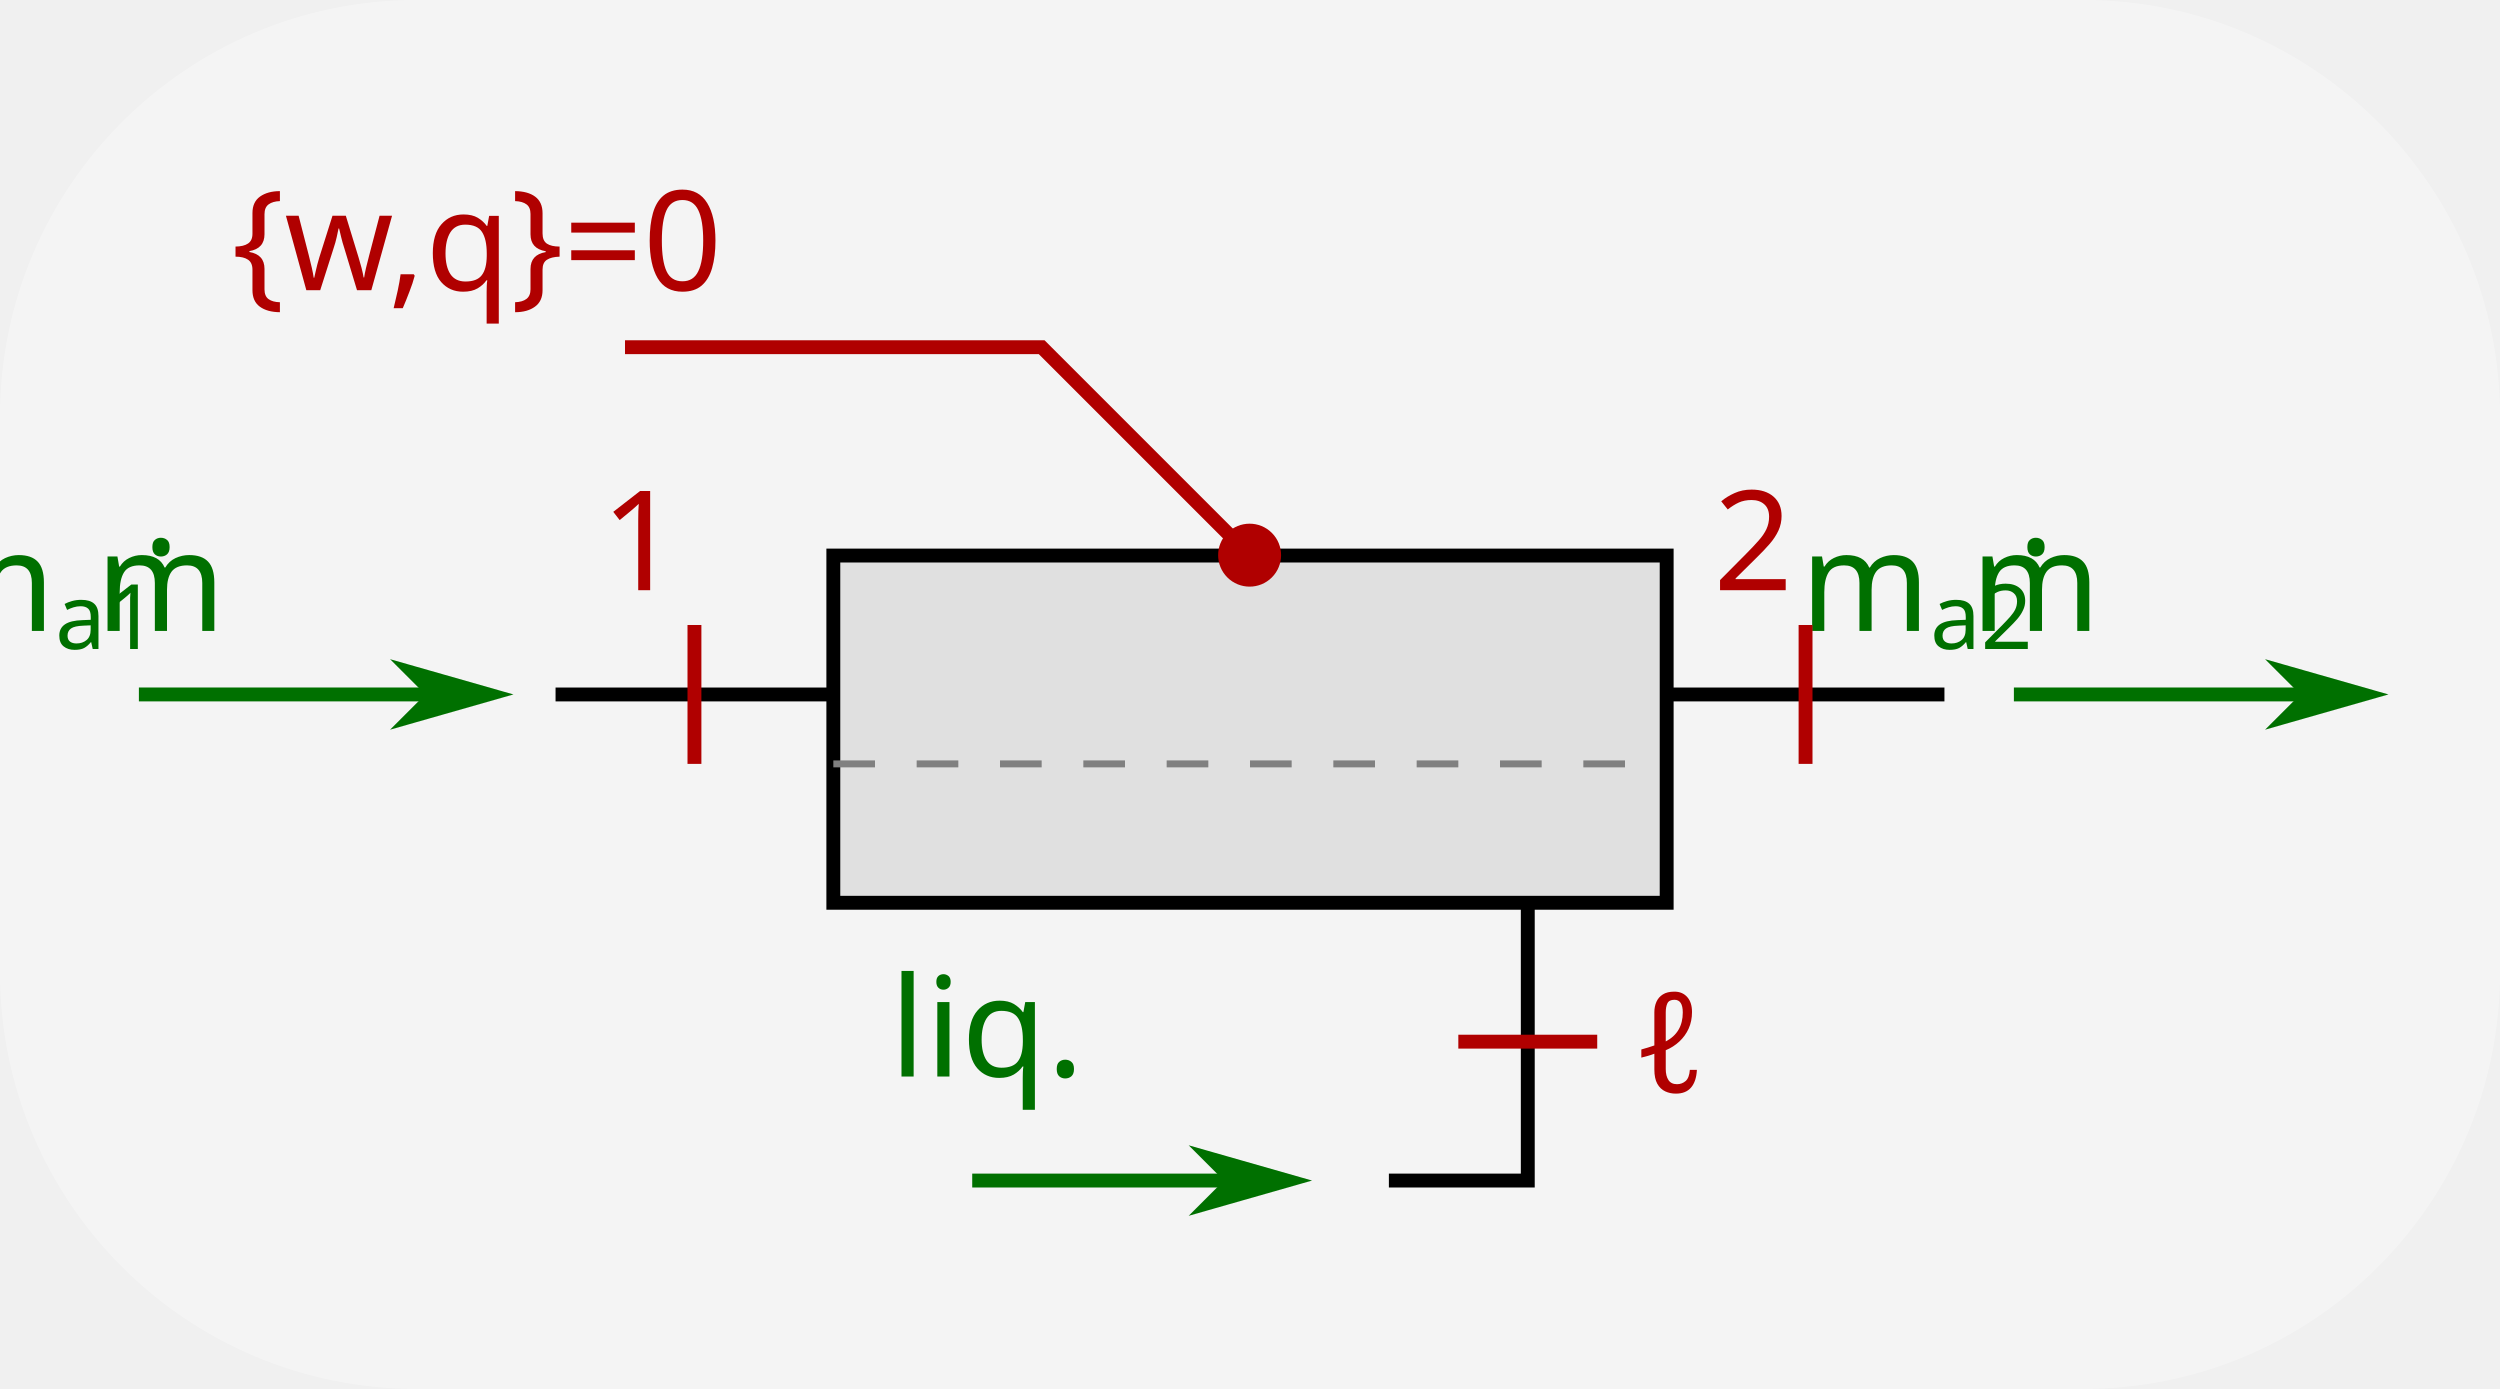
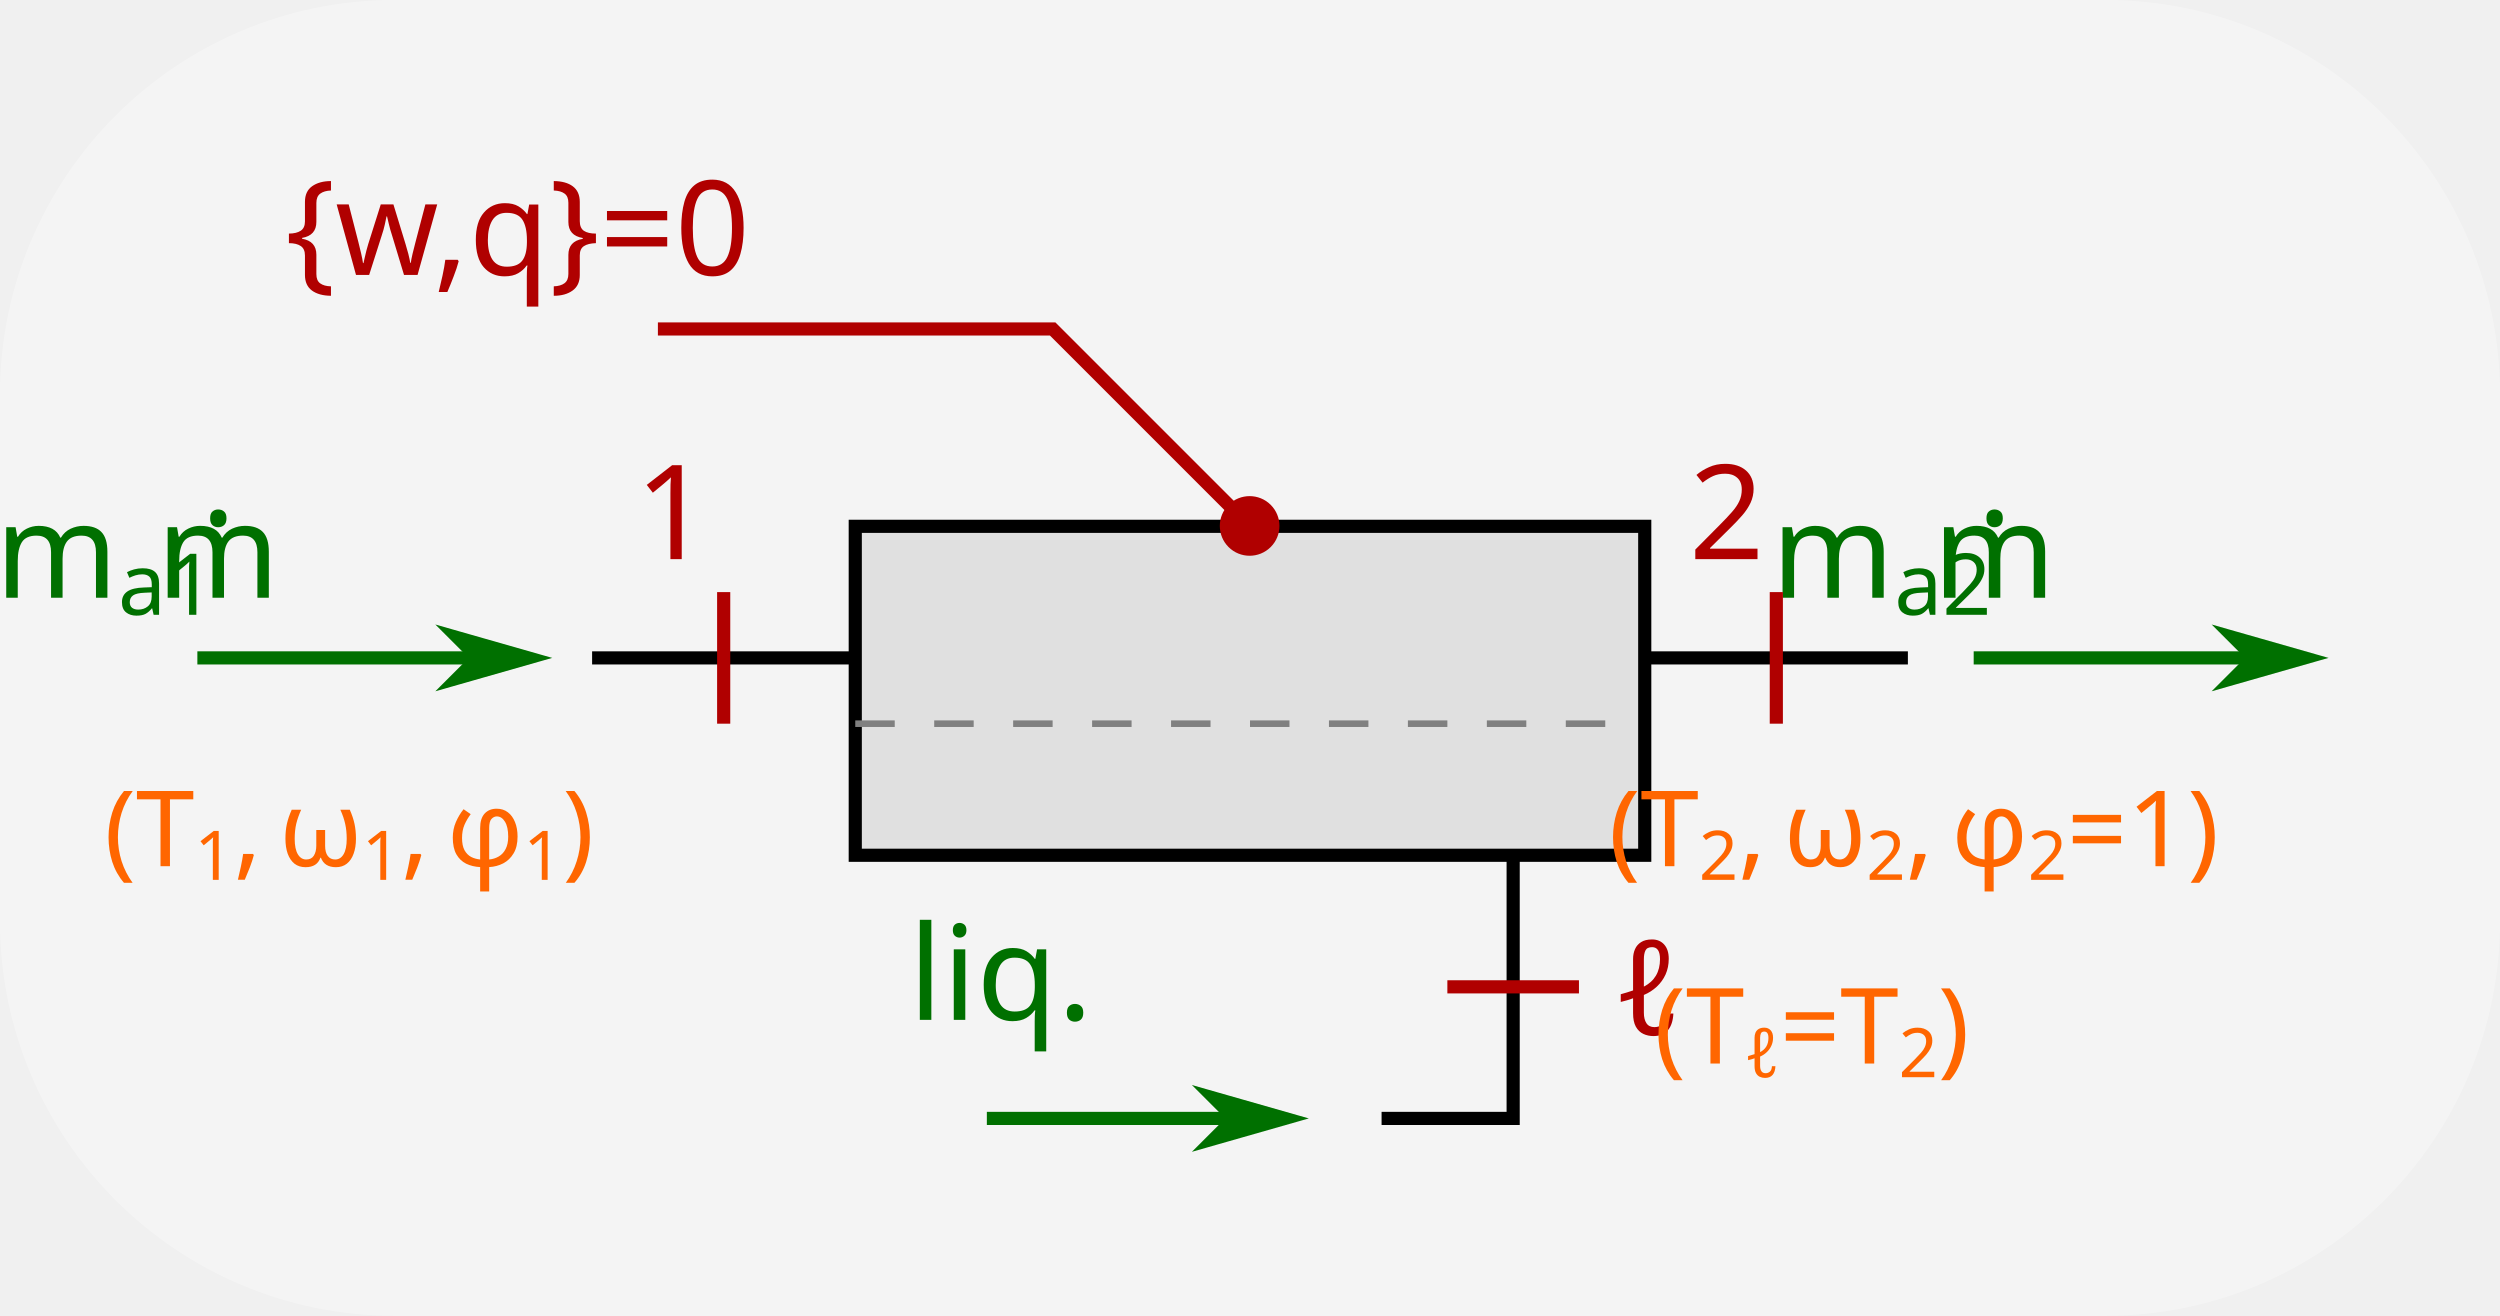
- <svg xmlns="http://www.w3.org/2000/svg" width="360" height="200" viewBox="0 0 360 200" version="1.1" id="svg1097">
+ <svg xmlns="http://www.w3.org/2000/svg" width="380" height="200" viewBox="0 0 380 200" version="1.1" id="svg1097">
  <defs id="defs1091">
-     <marker style="overflow:visible" id="DotM" refX="0.0" refY="0.0" orient="auto">
-       <path transform="scale(0.4) translate(7.4, 1)" style="fill-rule:evenodd;stroke:#b00000;stroke-width:1pt;stroke-opacity:1;fill:#b00000;fill-opacity:1" d="M -2.5,-1.0 C -2.5,1.76 -4.74,4.0 -7.5,4.0 C -10.26,4.0 -12.5,1.76 -12.5,-1.0 C -12.5,-3.76 -10.26,-6.0 -7.5,-6.0 C -4.74,-6.0 -2.5,-3.76 -2.5,-1.0 z " id="path9412" />
+     <marker style="overflow:visible" id="DotM" refX="0" refY="0" orient="auto">
+       <path transform="matrix(0.4,0,0,0.4,2.96,0.4)" style="fill:#b00000;fill-opacity:1;fill-rule:evenodd;stroke:#b00000;stroke-width:1pt;stroke-opacity:1" d="m -2.5,-1 c 0,2.76 -2.24,5 -5,5 -2.76,0 -5,-2.24 -5,-5 0,-2.76 2.24,-5 5,-5 2.76,0 5,2.24 5,5 z" id="path9412" />
    </marker>
    <marker orient="auto" refY="0" refX="0" id="marker9070" style="overflow:visible">
      <path id="path9068" d="M 0,0 5,-5 -12.5,0 5,5 Z" style="fill:#007000;fill-opacity:1;fill-rule:evenodd;stroke:#007000;stroke-width:1pt;stroke-opacity:1" transform="matrix(-0.4,0,0,-0.4,-4,0)" />
    </marker>
    <marker orient="auto" refY="0" refX="0" id="Arrow1Mend" style="overflow:visible">
      <path id="path16774" d="M 0,0 5,-5 -12.5,0 5,5 Z" style="fill:#007000;fill-opacity:1;fill-rule:evenodd;stroke:#007000;stroke-width:1pt;stroke-opacity:1" transform="matrix(-0.4,0,0,-0.4,-4,0)" />
    </marker>
    <marker orient="auto" refY="0" refX="0" id="Arrow1Mend-0-1-49" style="overflow:visible">
      <path id="path16774-8-7-2" d="M 0,0 5,-5 -12.5,0 5,5 Z" style="fill:#007000;fill-opacity:1;fill-rule:evenodd;stroke:#007000;stroke-width:1pt;stroke-opacity:1" transform="matrix(-0.4,0,0,-0.4,-4,0)" />
    </marker>
    <marker orient="auto" refY="0" refX="0" id="Arrow1Mend-0-1-49-9" style="overflow:visible">
      <path id="path16774-8-7-2-1" d="M 0,0 5,-5 -12.5,0 5,5 Z" style="fill:#007000;fill-opacity:1;fill-rule:evenodd;stroke:#007000;stroke-width:1pt;stroke-opacity:1" transform="matrix(-0.4,0,0,-0.4,-4,0)" />
    </marker>
    <marker orient="auto" refY="0" refX="0" id="Arrow1Mend-0-1-4-4" style="overflow:visible">
      <path id="path16774-8-7-4-8" d="M 0,0 5,-5 -12.5,0 5,5 Z" style="fill:#007000;fill-opacity:1;fill-rule:evenodd;stroke:#007000;stroke-width:1pt;stroke-opacity:1" transform="matrix(-0.4,0,0,-0.4,-4,0)" />
    </marker>
    <marker orient="auto" refY="0" refX="0" id="Arrow1Mend-0-1-4-4-6" style="overflow:visible">
      <path id="path16774-8-7-4-8-5" d="M 0,0 5,-5 -12.5,0 5,5 Z" style="fill:#007000;fill-opacity:1;fill-rule:evenodd;stroke:#007000;stroke-width:1pt;stroke-opacity:1" transform="matrix(-0.4,0,0,-0.4,-4,0)" />
    </marker>
    <marker orient="auto" refY="0" refX="0" id="Arrow1Mend-0-1-4-4-6-3" style="overflow:visible">
      <path id="path16774-8-7-4-8-5-9" d="M 0,0 5,-5 -12.5,0 5,5 Z" style="fill:#007000;fill-opacity:1;fill-rule:evenodd;stroke:#007000;stroke-width:1pt;stroke-opacity:1" transform="matrix(-0.4,0,0,-0.4,-4,0)" />
    </marker>
    <marker orient="auto" refY="0" refX="0" id="Arrow1Mend-0-1-49-9-3" style="overflow:visible">
      <path id="path16774-8-7-2-1-0" d="M 0,0 5,-5 -12.5,0 5,5 Z" style="fill:#007000;fill-opacity:1;fill-rule:evenodd;stroke:#007000;stroke-width:1pt;stroke-opacity:1" transform="matrix(-0.4,0,0,-0.4,-4,0)" />
    </marker>
    <marker orient="auto" refY="0" refX="0" id="Arrow1Mend-0-1-49-9-3-1" style="overflow:visible">
      <path id="path16774-8-7-2-1-0-7" d="M 0,0 5,-5 -12.5,0 5,5 Z" style="fill:#007000;fill-opacity:1;fill-rule:evenodd;stroke:#007000;stroke-width:1pt;stroke-opacity:1" transform="matrix(-0.4,0,0,-0.4,-4,0)" />
    </marker>
    <marker orient="auto" refY="0" refX="0" id="Arrow1Mend4" style="overflow:visible">
      <path id="path6032" d="M 0,0 5,-5 -12.5,0 5,5 Z" style="fill:#b00000;fill-rule:evenodd;stroke:#b00000;stroke-width:1pt" transform="matrix(-0.4,0,0,-0.4,-4,0)" />
    </marker>
  </defs>
  <g id="layer2" style="display:none">
    <path style="display:inline;opacity:1;vector-effect:none;fill:none;fill-opacity:1;stroke:#00b7b8;stroke-width:0.5;stroke-linecap:butt;stroke-linejoin:miter;stroke-miterlimit:4;stroke-dasharray:none;stroke-dashoffset:0;stroke-opacity:1" d="m 125,-590.917 h 30 v -10 h -30 z" id="path2842-7-9-15-6-8-24-6-87" transform="translate(79.99996,745.9167)" />
    <path style="display:inline;opacity:1;vector-effect:none;fill:none;fill-opacity:1;stroke:#00b7b8;stroke-width:0.5;stroke-linecap:butt;stroke-linejoin:miter;stroke-miterlimit:4;stroke-dasharray:none;stroke-dashoffset:0;stroke-opacity:1" d="m 260,-720.917 v -10 h -40 v 10 z" id="path2842-7-9-15-6-8-24-6-7-826-9-0-7-4" transform="translate(-200,825.9167)" />
    <path style="display:inline;opacity:1;vector-effect:none;fill:none;fill-opacity:1;stroke:#00b7b8;stroke-width:0.535;stroke-linecap:butt;stroke-linejoin:miter;stroke-miterlimit:4;stroke-dasharray:none;stroke-dashoffset:0;stroke-opacity:1" d="m 380,-665.917 v -20 h -40 v 20 z" id="path8739" transform="matrix(0.875,0,0,1,-157.5,845.9167)" />
    <path style="display:inline;opacity:1;vector-effect:none;fill:none;fill-opacity:1;stroke:#00b7b8;stroke-width:0.5;stroke-linecap:butt;stroke-linejoin:miter;stroke-miterlimit:4;stroke-dasharray:none;stroke-dashoffset:0;stroke-opacity:1" d="m 260,-720.917 v -10 h -40 v 10 z" id="path9050" transform="translate(69.99996,825.9167)" />
    <path style="display:inline;opacity:1;vector-effect:none;fill:none;fill-opacity:1;stroke:#00b7b8;stroke-width:0.5;stroke-linecap:butt;stroke-linejoin:miter;stroke-miterlimit:4;stroke-dasharray:none;stroke-dashoffset:0;stroke-opacity:1" d="m 155,-870.917 v 30 h 10 v -30 z" id="path2842-7-9-15-88" transform="translate(99.99996,955.9167)" />
    <path style="display:inline;opacity:1;vector-effect:none;fill:none;fill-opacity:1;stroke:#00b7b8;stroke-width:0.5;stroke-linecap:butt;stroke-linejoin:miter;stroke-miterlimit:4;stroke-dasharray:none;stroke-dashoffset:0;stroke-opacity:1" d="m 155,-870.917 v 30 h 10 v -30 z" id="path9194" transform="translate(-60.00004,955.9167)" />
  </g>
  <g id="layer1" transform="translate(0,-238.25)">
-     <rect style="font-variation-settings:normal;opacity:1;vector-effect:none;fill:#ffffff;fill-opacity:0.3;stroke:none;stroke-width:1.5;stroke-linecap:butt;stroke-linejoin:miter;stroke-miterlimit:4;stroke-dasharray:none;stroke-dashoffset:0;stroke-opacity:1;marker:none;stop-color:#000000;stop-opacity:1" id="rect9893" width="360" height="200" x="0" y="0" transform="translate(0,238.25)" ry="60" />
+     <rect style="font-variation-settings:normal;opacity:1;vector-effect:none;fill:#ffffff;fill-opacity:0.3;stroke:none;stroke-width:1.46;stroke-linecap:butt;stroke-linejoin:miter;stroke-miterlimit:4;stroke-dasharray:none;stroke-dashoffset:0;stroke-opacity:1;marker:none;stop-color:#000000;stop-opacity:1" id="rect9893" width="360" height="200" x="0" y="0" transform="matrix(1.055556,0,0,1,0,238.25)" ry="60" rx="56.842" />
  </g>
  <g id="layer3">
-     <rect style="font-variation-settings:normal;opacity:1;vector-effect:none;fill:#e0e0e0;fill-opacity:1;stroke:#000000;stroke-width:2;stroke-linecap:butt;stroke-linejoin:miter;stroke-miterlimit:4;stroke-dasharray:none;stroke-dashoffset:0;stroke-opacity:1;marker:none;stop-color:#000000;stop-opacity:1" id="rect9162" width="120" height="50" x="120" y="140" transform="translate(-4e-5,-60)" />
-     <path style="display:inline;opacity:1;vector-effect:none;fill:none;fill-opacity:1;stroke:#000000;stroke-width:2;stroke-linecap:butt;stroke-linejoin:miter;stroke-miterlimit:4;stroke-dasharray:none;stroke-dashoffset:0;stroke-opacity:1" d="m 60,-735.917 v 40" id="path16336" transform="rotate(-90,487.9583,-327.9583)" />
-     <path style="display:inline;opacity:1;vector-effect:none;fill:none;fill-opacity:1;stroke:#000000;stroke-width:2;stroke-linecap:butt;stroke-linejoin:miter;stroke-miterlimit:4;stroke-dasharray:none;stroke-dashoffset:0;stroke-opacity:1" d="m 140,-735.917 v 40" id="path16338" transform="rotate(-90,607.9583,-367.9583)" />
-     <path style="display:inline;opacity:1;vector-effect:none;fill:none;fill-opacity:1;stroke:#000000;stroke-width:2;stroke-linecap:butt;stroke-linejoin:miter;stroke-miterlimit:4;stroke-dasharray:none;stroke-dashoffset:0;stroke-opacity:1" d="m 140,-615.917 v 40 h -20" id="path16340" transform="translate(79.99996,745.9167)" />
-     <path style="display:inline;opacity:1;vector-effect:none;fill:none;fill-opacity:1;stroke:#808080;stroke-width:1;stroke-linecap:butt;stroke-linejoin:miter;stroke-miterlimit:4;stroke-dasharray:6, 6;stroke-dashoffset:0;stroke-opacity:1" d="M 40,-665.917 H 160" id="path16342" transform="translate(79.99996,775.9167)" />
-     <path style="color:#000000;display:inline;overflow:visible;visibility:visible;fill:#007000;fill-opacity:1;fill-rule:nonzero;stroke:#007000;stroke-width:2;stroke-linecap:butt;stroke-linejoin:miter;stroke-miterlimit:4;stroke-dasharray:none;stroke-dashoffset:0;stroke-opacity:1;marker:none;marker-end:url(#Arrow1Mend);enable-background:accumulate" d="M 110,-575.917 H 65" id="path15591-3" transform="matrix(-1,0,0,1,250,745.9167)" />
-     <text id="text15597-8" y="-590.9" x="106.909" style="font-style:normal;font-variant:normal;font-weight:normal;font-stretch:normal;font-size:12px;line-height:0%;font-family:'SBL Greek';-inkscape-font-specification:'SBL Greek';text-align:end;letter-spacing:0px;word-spacing:0px;text-anchor:end;display:inline;fill:#007000;fill-opacity:1;stroke:none;stroke-width:1" xml:space="preserve" transform="matrix(1.000004,0,0,1.000004,64.78257,745.9218)">
+     <rect style="font-variation-settings:normal;opacity:1;vector-effect:none;fill:#e0e0e0;fill-opacity:1;stroke:#000000;stroke-width:2;stroke-linecap:butt;stroke-linejoin:miter;stroke-miterlimit:4;stroke-dasharray:none;stroke-dashoffset:0;stroke-opacity:1;marker:none;stop-color:#000000;stop-opacity:1" id="rect9162" width="120" height="50" x="120" y="140" transform="translate(10,-60.00002)" />
+     <path style="display:inline;opacity:1;vector-effect:none;fill:none;fill-opacity:1;stroke:#000000;stroke-width:2;stroke-linecap:butt;stroke-linejoin:miter;stroke-miterlimit:4;stroke-dasharray:none;stroke-dashoffset:0;stroke-opacity:1" d="m 60,-735.917 v 40" id="path16336" transform="rotate(-90,492.9583,-332.9584)" />
+     <path style="display:inline;opacity:1;vector-effect:none;fill:none;fill-opacity:1;stroke:#000000;stroke-width:2;stroke-linecap:butt;stroke-linejoin:miter;stroke-miterlimit:4;stroke-dasharray:none;stroke-dashoffset:0;stroke-opacity:1" d="m 140,-735.917 v 40" id="path16338" transform="rotate(-90,612.9583,-372.9583)" />
+     <path style="display:inline;opacity:1;vector-effect:none;fill:none;fill-opacity:1;stroke:#000000;stroke-width:2;stroke-linecap:butt;stroke-linejoin:miter;stroke-miterlimit:4;stroke-dasharray:none;stroke-dashoffset:0;stroke-opacity:1" d="m 140,-615.917 v 40 h -20" id="path16340" transform="translate(90,745.9167)" />
+     <path style="display:inline;opacity:1;vector-effect:none;fill:none;fill-opacity:1;stroke:#808080;stroke-width:1;stroke-linecap:butt;stroke-linejoin:miter;stroke-miterlimit:4;stroke-dasharray:6, 6;stroke-dashoffset:0;stroke-opacity:1" d="M 40,-665.917 H 160" id="path16342" transform="translate(90,775.9167)" />
+     <path style="color:#000000;display:inline;overflow:visible;visibility:visible;fill:#007000;fill-opacity:1;fill-rule:nonzero;stroke:#007000;stroke-width:2;stroke-linecap:butt;stroke-linejoin:miter;stroke-miterlimit:4;stroke-dasharray:none;stroke-dashoffset:0;stroke-opacity:1;marker:none;marker-end:url(#Arrow1Mend);enable-background:accumulate" d="M 110,-575.917 H 65" id="path15591-3" transform="matrix(-1,0,0,1,260,745.9167)" />
+     <text id="text15597-8" y="-590.9" x="106.909" style="font-style:normal;font-variant:normal;font-weight:normal;font-stretch:normal;font-size:12px;line-height:0%;font-family:'SBL Greek';-inkscape-font-specification:'SBL Greek';text-align:end;letter-spacing:0px;word-spacing:0px;text-anchor:end;display:inline;fill:#007000;fill-opacity:1;stroke:none;stroke-width:1" xml:space="preserve" transform="matrix(1.000004,0,0,1.000004,74.78262,745.9218)">
      <tspan style="font-size:20px;line-height:1.25;fill:#007000;fill-opacity:1;stroke-width:1" y="-590.9" x="106.909" id="tspan15595-5">liq.</tspan>
    </text>
-     <path id="path7109-2-6-6-096-31-0-4-9-76" d="M 150,-595.917 H 130" style="color:#000000;display:inline;overflow:visible;visibility:visible;fill:#e0e0e0;fill-opacity:1;fill-rule:nonzero;stroke:#b00000;stroke-width:2;stroke-linecap:butt;stroke-linejoin:miter;stroke-miterlimit:4;stroke-dasharray:none;stroke-dashoffset:0;stroke-opacity:1;marker:none;enable-background:accumulate" transform="translate(79.99996,745.9167)" />
-     <text id="text7113-6-1-1-38-8-4-6-9-89" y="-591.429" x="155.132" style="font-style:normal;font-variant:normal;font-weight:normal;font-stretch:normal;line-height:0%;font-family:'SBL Greek';-inkscape-font-specification:'SBL Greek';text-align:end;letter-spacing:0px;word-spacing:0px;text-anchor:end;display:inline;fill:#b00000;fill-opacity:1;stroke:none" xml:space="preserve" transform="translate(80.14156,748.7097)">
+     <path id="path7109-2-6-6-096-31-0-4-9-76" d="M 150,-595.917 H 130" style="color:#000000;display:inline;overflow:visible;visibility:visible;fill:#e0e0e0;fill-opacity:1;fill-rule:nonzero;stroke:#b00000;stroke-width:2;stroke-linecap:butt;stroke-linejoin:miter;stroke-miterlimit:4;stroke-dasharray:none;stroke-dashoffset:0;stroke-opacity:1;marker:none;enable-background:accumulate" transform="translate(90,745.9167)" />
+     <text id="text7113-6-1-1-38-8-4-6-9-89" y="-591.429" x="155.132" style="font-style:normal;font-variant:normal;font-weight:normal;font-stretch:normal;line-height:0%;font-family:'SBL Greek';-inkscape-font-specification:'SBL Greek';text-align:end;letter-spacing:0px;word-spacing:0px;text-anchor:end;display:inline;fill:#b00000;fill-opacity:1;stroke:none" xml:space="preserve" transform="translate(90.1416,748.7097)">
      <tspan style="font-size:20px;line-height:1.25;text-align:start;text-anchor:start" y="-591.429" x="155.132" id="tspan9196">ℓ</tspan>
    </text>
-     <path style="color:#000000;display:inline;overflow:visible;visibility:visible;fill:#007000;fill-opacity:1;fill-rule:nonzero;stroke:#007000;stroke-width:2;stroke-linecap:butt;stroke-linejoin:miter;stroke-miterlimit:4;stroke-dasharray:none;stroke-dashoffset:0;stroke-opacity:1;marker:none;marker-end:url(#Arrow1Mend-0-1-49-9-3);enable-background:accumulate" d="m 220,-725.917 h 50" id="path15591-3-7-6-0-7-4" transform="translate(-200,825.9167)" />
-     <g id="g8986" transform="translate(-5.065763,-298.25)">
+     <path style="color:#000000;display:inline;overflow:visible;visibility:visible;fill:#007000;fill-opacity:1;fill-rule:nonzero;stroke:#007000;stroke-width:2;stroke-linecap:butt;stroke-linejoin:miter;stroke-miterlimit:4;stroke-dasharray:none;stroke-dashoffset:0;stroke-opacity:1;marker:none;marker-end:url(#Arrow1Mend-0-1-49-9-3);enable-background:accumulate" d="m 220,-725.917 h 50" id="path15591-3-7-6-0-7-4" transform="translate(-190,825.9167)" />
+     <g id="g8986" transform="translate(4.934277,-298.25)">
      <text id="text15597-8-6-3-8-1-4" y="-705.324" x="239.12" style="font-style:normal;font-variant:normal;font-weight:normal;font-stretch:normal;font-size:12px;line-height:0%;font-family:'SBL Greek';-inkscape-font-specification:'SBL Greek';text-align:end;letter-spacing:0px;word-spacing:0px;text-anchor:end;display:inline;fill:#007000;fill-opacity:1;stroke:none;stroke-width:1" xml:space="preserve" transform="matrix(1.000004,0,0,1.000004,-193.7761,1094.43)">
        <tspan style="font-size:20px;line-height:1.25;text-align:center;text-anchor:middle;fill:#007000;fill-opacity:1;stroke-width:1" y="-705.324" x="239.12" id="tspan15595-5-3-3-9-5-7">m<tspan style="font-size:65%;baseline-shift:sub" id="tspan8973">a1</tspan>
        </tspan>
      </text>
      <text id="text15597-8-6-3-8-1-4-6" y="-735.061" x="239.12" style="font-style:normal;font-variant:normal;font-weight:normal;font-stretch:normal;font-size:12px;line-height:0%;font-family:'SBL Greek';-inkscape-font-specification:'SBL Greek';text-align:end;letter-spacing:0px;word-spacing:0px;text-anchor:end;display:inline;fill:#007000;fill-opacity:1;stroke:none;stroke-width:1" xml:space="preserve" transform="matrix(1.000004,0,0,1.000004,-200,1124.167)">
        <tspan style="font-size:20px;line-height:1.25;text-align:center;text-anchor:middle;fill:#007000;fill-opacity:1;stroke-width:1" y="-735.061" x="239.12" id="tspan15595-5-3-3-9-5-7-2">m</tspan>
      </text>
      <text id="text8965" y="-735.061" x="239.12" style="font-style:normal;font-variant:normal;font-weight:normal;font-stretch:normal;font-size:12px;line-height:0%;font-family:'SBL Greek';-inkscape-font-specification:'SBL Greek';text-align:end;letter-spacing:0px;word-spacing:0px;text-anchor:end;display:inline;fill:#007000;fill-opacity:1;stroke:none;stroke-width:1" xml:space="preserve" transform="matrix(1.000004,0,0,1.000004,-199.9512,1113.175)">
        <tspan style="font-size:20px;line-height:1.25;text-align:center;text-anchor:middle;fill:#007000;fill-opacity:1;stroke-width:1" y="-735.061" x="239.12" id="tspan8963">.</tspan>
      </text>
    </g>
-     <path style="color:#000000;display:inline;overflow:visible;visibility:visible;fill:#007000;fill-opacity:1;fill-rule:nonzero;stroke:#007000;stroke-width:2;stroke-linecap:butt;stroke-linejoin:miter;stroke-miterlimit:4;stroke-dasharray:none;stroke-dashoffset:0;stroke-opacity:1;marker:none;marker-end:url(#marker9070);enable-background:accumulate" d="m 220,-725.917 h 50" id="path9048" transform="translate(69.99996,825.9167)" />
-     <g id="g9066" transform="translate(264.9342,-298.25)">
+     <path style="color:#000000;display:inline;overflow:visible;visibility:visible;fill:#007000;fill-opacity:1;fill-rule:nonzero;stroke:#007000;stroke-width:2;stroke-linecap:butt;stroke-linejoin:miter;stroke-miterlimit:4;stroke-dasharray:none;stroke-dashoffset:0;stroke-opacity:1;marker:none;marker-end:url(#marker9070);enable-background:accumulate" d="m 220,-725.917 h 50" id="path9048" transform="translate(80,825.9167)" />
+     <g id="g9066" transform="translate(274.9343,-298.25)">
      <text id="text9056" y="-705.324" x="239.12" style="font-style:normal;font-variant:normal;font-weight:normal;font-stretch:normal;font-size:12px;line-height:0%;font-family:'SBL Greek';-inkscape-font-specification:'SBL Greek';text-align:end;letter-spacing:0px;word-spacing:0px;text-anchor:end;display:inline;fill:#007000;fill-opacity:1;stroke:none;stroke-width:1" xml:space="preserve" transform="matrix(1.000004,0,0,1.000004,-193.7761,1094.43)">
        <tspan style="font-size:20px;line-height:1.25;text-align:center;text-anchor:middle;fill:#007000;fill-opacity:1;stroke-width:1" y="-705.324" x="239.12" id="tspan9054">m<tspan style="font-size:65%;baseline-shift:sub" id="tspan9052">a2</tspan>
        </tspan>
      </text>
      <text id="text9060" y="-735.061" x="239.12" style="font-style:normal;font-variant:normal;font-weight:normal;font-stretch:normal;font-size:12px;line-height:0%;font-family:'SBL Greek';-inkscape-font-specification:'SBL Greek';text-align:end;letter-spacing:0px;word-spacing:0px;text-anchor:end;display:inline;fill:#007000;fill-opacity:1;stroke:none;stroke-width:1" xml:space="preserve" transform="matrix(1.000004,0,0,1.000004,-200,1124.167)">
        <tspan style="font-size:20px;line-height:1.25;text-align:center;text-anchor:middle;fill:#007000;fill-opacity:1;stroke-width:1" y="-735.061" x="239.12" id="tspan9058">m</tspan>
      </text>
      <text id="text9064" y="-735.061" x="239.12" style="font-style:normal;font-variant:normal;font-weight:normal;font-stretch:normal;font-size:12px;line-height:0%;font-family:'SBL Greek';-inkscape-font-specification:'SBL Greek';text-align:end;letter-spacing:0px;word-spacing:0px;text-anchor:end;display:inline;fill:#007000;fill-opacity:1;stroke:none;stroke-width:1" xml:space="preserve" transform="matrix(1.000004,0,0,1.000004,-199.9512,1113.175)">
        <tspan style="font-size:20px;line-height:1.25;text-align:center;text-anchor:middle;fill:#007000;fill-opacity:1;stroke-width:1" y="-735.061" x="239.12" id="tspan9062">.</tspan>
      </text>
    </g>
-     <path id="path7109-2-6-6-096-9" d="m 160,-845.917 v -20" style="color:#000000;display:inline;overflow:visible;visibility:visible;fill:#e0e0e0;fill-opacity:1;fill-rule:nonzero;stroke:#b00000;stroke-width:2;stroke-linecap:butt;stroke-linejoin:miter;stroke-miterlimit:4;stroke-dasharray:none;stroke-dashoffset:0;stroke-opacity:1;marker:none;enable-background:accumulate" transform="translate(99.99996,955.9167)" />
-     <text id="text7113-6-1-1-38-75" y="-870.927" x="160.051" style="font-style:normal;font-variant:normal;font-weight:normal;font-stretch:normal;line-height:0%;font-family:'SBL Greek';-inkscape-font-specification:'SBL Greek';text-align:end;letter-spacing:0px;word-spacing:0px;text-anchor:end;display:inline;fill:#b00000;fill-opacity:1;stroke:none" xml:space="preserve" transform="translate(100.2026,955.9168)">
+     <path id="path7109-2-6-6-096-9" d="m 160,-845.917 v -20" style="color:#000000;display:inline;overflow:visible;visibility:visible;fill:#e0e0e0;fill-opacity:1;fill-rule:nonzero;stroke:#b00000;stroke-width:2;stroke-linecap:butt;stroke-linejoin:miter;stroke-miterlimit:4;stroke-dasharray:none;stroke-dashoffset:0;stroke-opacity:1;marker:none;enable-background:accumulate" transform="translate(110,955.9167)" />
+     <text id="text7113-6-1-1-38-75" y="-870.927" x="160.051" style="font-style:normal;font-variant:normal;font-weight:normal;font-stretch:normal;line-height:0%;font-family:'SBL Greek';-inkscape-font-specification:'SBL Greek';text-align:end;letter-spacing:0px;word-spacing:0px;text-anchor:end;display:inline;fill:#b00000;fill-opacity:1;stroke:none" xml:space="preserve" transform="translate(110.2026,955.9167)">
      <tspan style="font-size:20px;line-height:1.25;text-align:center;text-anchor:middle" y="-870.927" x="160.051" id="tspan7111-6-8-2-561-3">2</tspan>
    </text>
-     <path id="path9188" d="m 160,-845.917 v -20" style="color:#000000;display:inline;overflow:visible;visibility:visible;fill:#e0e0e0;fill-opacity:1;fill-rule:nonzero;stroke:#b00000;stroke-width:2;stroke-linecap:butt;stroke-linejoin:miter;stroke-miterlimit:4;stroke-dasharray:none;stroke-dashoffset:0;stroke-opacity:1;marker:none;enable-background:accumulate" transform="translate(-60.00004,955.9167)" />
-     <text id="text9192" y="-870.927" x="160.051" style="font-style:normal;font-variant:normal;font-weight:normal;font-stretch:normal;line-height:0%;font-family:'SBL Greek';-inkscape-font-specification:'SBL Greek';text-align:end;letter-spacing:0px;word-spacing:0px;text-anchor:end;display:inline;fill:#b00000;fill-opacity:1;stroke:none" xml:space="preserve" transform="translate(-60.00248,955.9168)">
+     <path id="path9188" d="m 160,-845.917 v -20" style="color:#000000;display:inline;overflow:visible;visibility:visible;fill:#e0e0e0;fill-opacity:1;fill-rule:nonzero;stroke:#b00000;stroke-width:2;stroke-linecap:butt;stroke-linejoin:miter;stroke-miterlimit:4;stroke-dasharray:none;stroke-dashoffset:0;stroke-opacity:1;marker:none;enable-background:accumulate" transform="translate(-50,955.9167)" />
+     <text id="text9192" y="-870.927" x="160.051" style="font-style:normal;font-variant:normal;font-weight:normal;font-stretch:normal;line-height:0%;font-family:'SBL Greek';-inkscape-font-specification:'SBL Greek';text-align:end;letter-spacing:0px;word-spacing:0px;text-anchor:end;display:inline;fill:#b00000;fill-opacity:1;stroke:none" xml:space="preserve" transform="translate(-50.00244,955.9167)">
      <tspan style="font-size:20px;line-height:1.25;text-align:center;text-anchor:middle" y="-870.927" x="160.051" id="tspan9190">1</tspan>
    </text>
-     <path style="color:#000000;display:inline;overflow:visible;visibility:visible;fill:none;fill-opacity:1;fill-rule:nonzero;stroke:#b00000;stroke-width:2;stroke-linecap:butt;stroke-linejoin:miter;stroke-miterlimit:4;stroke-dasharray:none;stroke-dashoffset:0;stroke-opacity:1;marker:none;marker-end:url(#DotM);enable-background:accumulate" d="m 680,-680.917 h 60 l 30,30" id="path15591" transform="translate(-590,730.9167)" />
-     <text id="text15597" y="-701.682" x="740.295" style="font-style:normal;font-variant:normal;font-weight:normal;font-stretch:normal;font-size:12px;line-height:0%;font-family:'SBL Greek';-inkscape-font-specification:'SBL Greek';text-align:end;letter-spacing:0px;word-spacing:0px;text-anchor:end;display:inline;fill:#b00000;fill-opacity:1;stroke:none;stroke-width:1" xml:space="preserve" transform="matrix(0.9999991,0,0,1.000004,-584.2786,743.4894)">
+     <path style="color:#000000;display:inline;overflow:visible;visibility:visible;fill:none;fill-opacity:1;fill-rule:nonzero;stroke:#b00000;stroke-width:2;stroke-linecap:butt;stroke-linejoin:miter;stroke-miterlimit:4;stroke-dasharray:none;stroke-dashoffset:0;stroke-opacity:1;marker:none;marker-end:url(#DotM);enable-background:accumulate" d="m 680,-680.917 h 60 l 30,30" id="path15591" transform="translate(-580,730.9167)" />
+     <text id="text15597" y="-701.682" x="740.295" style="font-style:normal;font-variant:normal;font-weight:normal;font-stretch:normal;font-size:12px;line-height:0%;font-family:'SBL Greek';-inkscape-font-specification:'SBL Greek';text-align:end;letter-spacing:0px;word-spacing:0px;text-anchor:end;display:inline;fill:#b00000;fill-opacity:1;stroke:none;stroke-width:1" xml:space="preserve" transform="matrix(0.9999991,0,0,1.000004,-574.2785,743.4894)">
      <tspan style="font-size:20px;line-height:1.25;stroke-width:1" y="-701.682" x="740.295" id="tspan15595">{w,q}=0<tspan id="tspan15593" style="font-size:13px;baseline-shift:sub;fill:#b00000;fill-opacity:1;stroke-width:1" />
      </tspan>
    </text>
+     <text id="text9897" y="-590.9" x="106.909" style="font-style:normal;font-variant:normal;font-weight:normal;font-stretch:normal;font-size:16px;line-height:0%;font-family:'SBL Greek';-inkscape-font-specification:'SBL Greek';text-align:end;letter-spacing:0px;word-spacing:0px;text-anchor:end;display:inline;fill:#ff6600;fill-opacity:1;stroke:none;stroke-width:1" xml:space="preserve" transform="matrix(1.000004,0,0,1.000004,4.192086,722.5585)">
+       <tspan style="font-size:16px;line-height:1.25;fill:#ff6600;fill-opacity:1;stroke-width:1" y="-590.9" x="106.909" id="tspan9895">(T<tspan style="font-size:65%;baseline-shift:sub" id="tspan9929">1</tspan>,<tspan style="font-size:65%;baseline-shift:sub" id="tspan9935"> </tspan>ω<tspan style="font-size:65%;baseline-shift:sub" id="tspan9931">1</tspan>,<tspan style="font-size:65%;baseline-shift:sub" id="tspan9937"> </tspan>φ<tspan style="font-size:65%;baseline-shift:sub" id="tspan9933">1</tspan>)</tspan>
+     </text>
+     <text id="text9951" y="-590.9" x="106.909" style="font-style:normal;font-variant:normal;font-weight:normal;font-stretch:normal;font-size:16px;line-height:0%;font-family:'SBL Greek';-inkscape-font-specification:'SBL Greek';text-align:end;letter-spacing:0px;word-spacing:0px;text-anchor:end;display:inline;fill:#ff6600;fill-opacity:1;stroke:none;stroke-width:1" xml:space="preserve" transform="matrix(1.000004,0,0,1.000004,251.1764,722.5585)">
+       <tspan style="font-size:16px;line-height:1.25;fill:#ff6600;fill-opacity:1;stroke-width:1" y="-590.9" x="106.909" id="tspan9949">(T<tspan style="font-size:65%;baseline-shift:sub" id="tspan9953">2</tspan>,<tspan style="font-size:65%;baseline-shift:sub" id="tspan9941"> </tspan>ω<tspan style="font-size:65%;baseline-shift:sub" id="tspan9943">2</tspan>,<tspan style="font-size:65%;baseline-shift:sub" id="tspan9945"> </tspan>φ<tspan style="font-size:65%;baseline-shift:sub" id="tspan9955">2</tspan>=1)</tspan>
+     </text>
+     <text id="text9993" y="-590.9" x="106.909" style="font-style:normal;font-variant:normal;font-weight:normal;font-stretch:normal;font-size:16px;line-height:0%;font-family:'SBL Greek';-inkscape-font-specification:'SBL Greek';text-align:end;letter-spacing:0px;word-spacing:0px;text-anchor:end;display:inline;fill:#ff6600;fill-opacity:1;stroke:none;stroke-width:1" xml:space="preserve" transform="matrix(1.000004,0,0,1.000004,213.2428,752.5585)">
+       <tspan style="font-size:16px;line-height:1.25;fill:#ff6600;fill-opacity:1;stroke-width:1" y="-590.9" x="106.909" id="tspan9991">(T<tspan style="font-size:65%;baseline-shift:sub" id="tspan9981">ℓ</tspan>=T<tspan style="font-size:65%;baseline-shift:sub" id="tspan9995">2</tspan>)</tspan>
+     </text>
  </g>
</svg>
